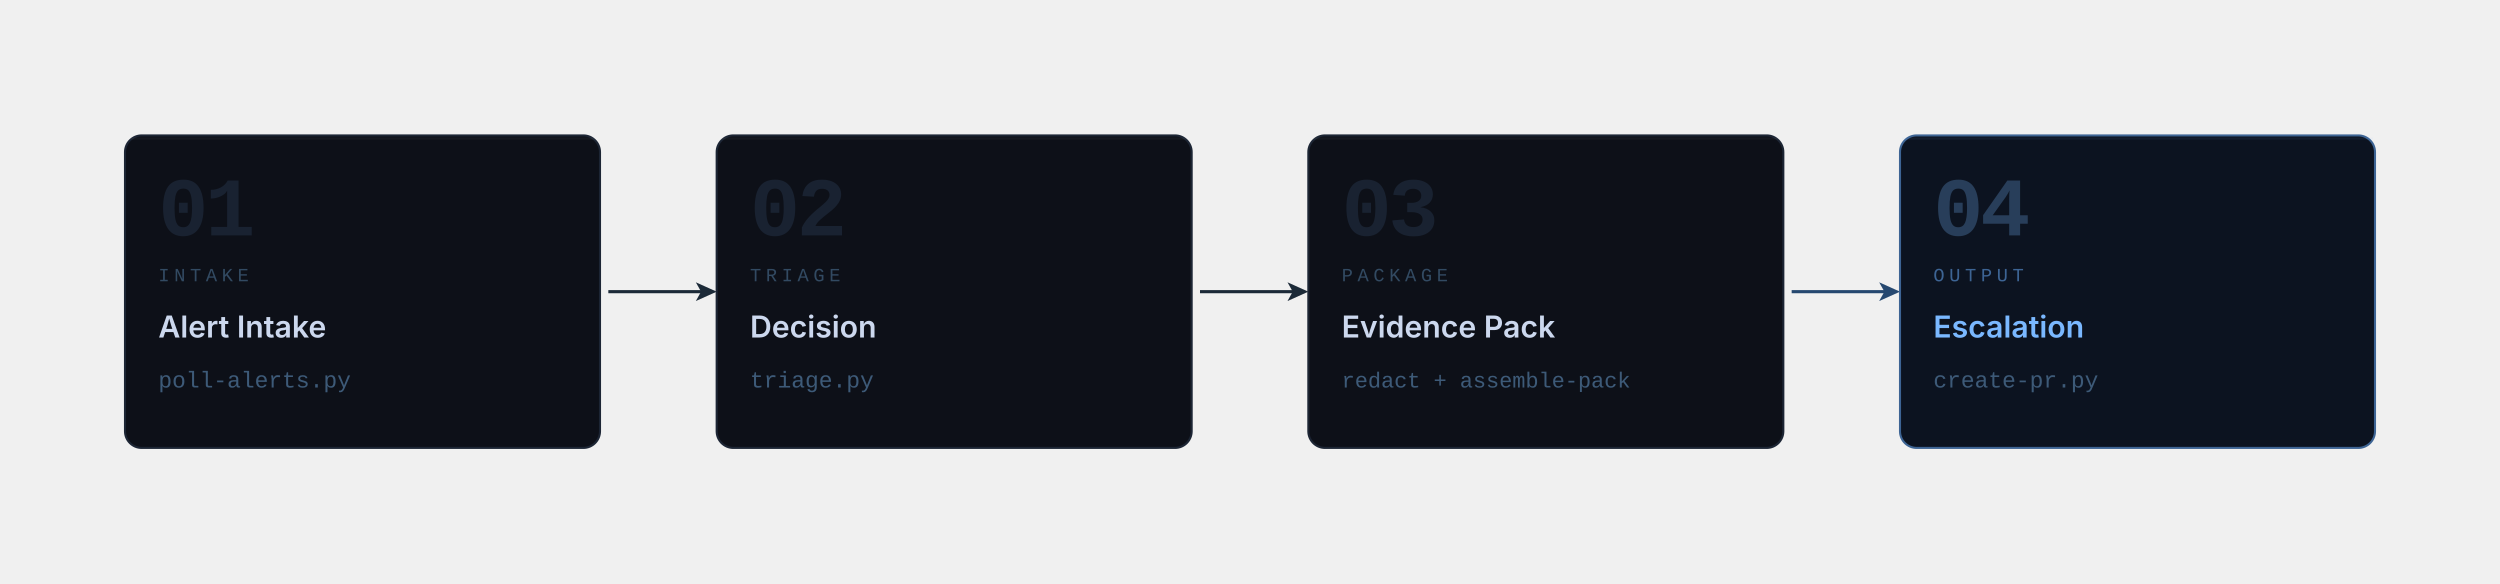
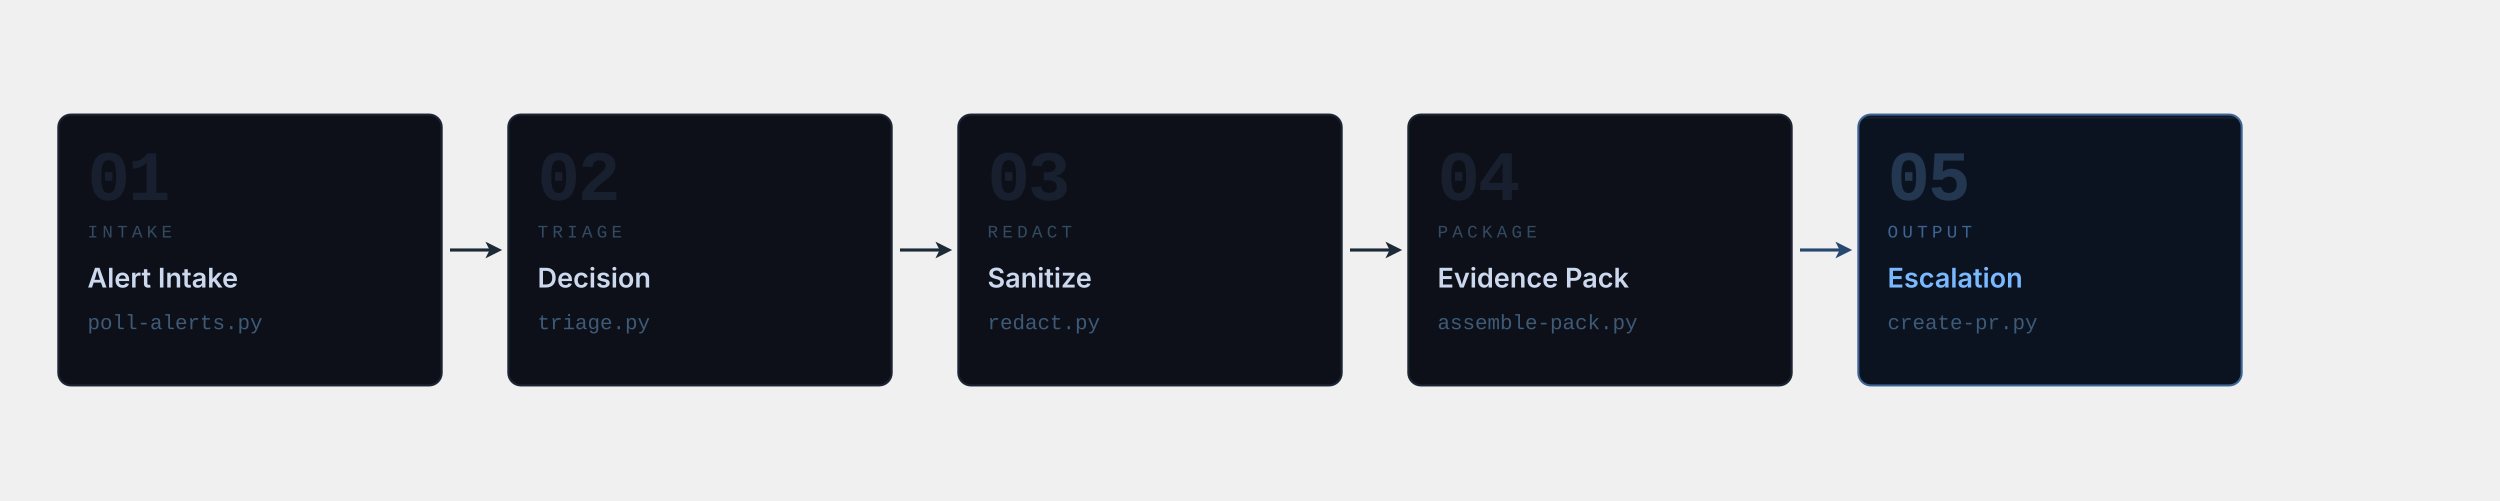
- <svg xmlns="http://www.w3.org/2000/svg" viewBox="0 0 1200 280" role="img" aria-label="AutoSOC pipeline: alert intake, triage decision, evidence pack, GitHub PR escalation">
-   <rect x="60" y="65" width="228" height="150" rx="8" fill="#0d1018" stroke="#1c2534" stroke-width="1" />
-   <rect x="61" y="66" width="226" height="1" fill="#ffffff" fill-opacity="0.04" />
-   <text x="76" y="113" font-family="'JetBrains Mono',Consolas,'Courier New',monospace" font-size="40" font-weight="700" fill="#7ab8ff" fill-opacity="0.11" letter-spacing="-1.5">01</text>
-   <text x="76" y="135" font-family="'JetBrains Mono',Consolas,'Courier New',monospace" font-size="9" fill="#324a62" letter-spacing="2.2">INTAKE</text>
-   <text x="76" y="162" font-family="'Sora','Inter','Segoe UI',Arial,sans-serif" font-size="14.5" font-weight="600" fill="#ccd8ee">Alert Intake</text>
-   <text x="76" y="186" font-family="'JetBrains Mono',Consolas,'Courier New',monospace" font-size="11" fill="#3d5a78">poll-alerts.py</text>
-   <line x1="292" y1="140" x2="337" y2="140" stroke="#1c2a38" stroke-width="1.5" />
-   <path d="M334,135.5 L344,140 L334,144.5 L336.5,140 Z" fill="#1c2a38" />
-   <rect x="344" y="65" width="228" height="150" rx="8" fill="#0d1018" stroke="#1c2534" stroke-width="1" />
-   <rect x="345" y="66" width="226" height="1" fill="#ffffff" fill-opacity="0.04" />
-   <text x="360" y="113" font-family="'JetBrains Mono',Consolas,'Courier New',monospace" font-size="40" font-weight="700" fill="#7ab8ff" fill-opacity="0.11" letter-spacing="-1.5">02</text>
-   <text x="360" y="135" font-family="'JetBrains Mono',Consolas,'Courier New',monospace" font-size="9" fill="#324a62" letter-spacing="2.2">TRIAGE</text>
-   <text x="360" y="162" font-family="'Sora','Inter','Segoe UI',Arial,sans-serif" font-size="14.5" font-weight="600" fill="#ccd8ee">Decision</text>
-   <text x="360" y="186" font-family="'JetBrains Mono',Consolas,'Courier New',monospace" font-size="11" fill="#3d5a78">triage.py</text>
-   <line x1="576" y1="140" x2="621" y2="140" stroke="#1c2a38" stroke-width="1.5" />
-   <path d="M618,135.5 L628,140 L618,144.5 L620.5,140 Z" fill="#1c2a38" />
-   <rect x="628" y="65" width="228" height="150" rx="8" fill="#0d1018" stroke="#1c2534" stroke-width="1" />
-   <rect x="629" y="66" width="226" height="1" fill="#ffffff" fill-opacity="0.04" />
-   <text x="644" y="113" font-family="'JetBrains Mono',Consolas,'Courier New',monospace" font-size="40" font-weight="700" fill="#7ab8ff" fill-opacity="0.11" letter-spacing="-1.5">03</text>
-   <text x="644" y="135" font-family="'JetBrains Mono',Consolas,'Courier New',monospace" font-size="9" fill="#324a62" letter-spacing="2.2">PACKAGE</text>
-   <text x="644" y="162" font-family="'Sora','Inter','Segoe UI',Arial,sans-serif" font-size="14.5" font-weight="600" fill="#ccd8ee">Evidence Pack</text>
-   <text x="644" y="186" font-family="'JetBrains Mono',Consolas,'Courier New',monospace" font-size="10.5" fill="#3d5a78">redact + assemble-pack</text>
-   <line x1="860" y1="140" x2="905" y2="140" stroke="#264870" stroke-width="1.5" />
-   <path d="M902,135.5 L912,140 L902,144.5 L904.5,140 Z" fill="#264870" />
-   <rect x="912" y="65" width="228" height="150" rx="8" fill="#0c1320" stroke="#3d6494" stroke-width="1" />
-   <rect x="913" y="66" width="226" height="1" fill="#7ab8ff" fill-opacity="0.07" />
-   <text x="928" y="113" font-family="'JetBrains Mono',Consolas,'Courier New',monospace" font-size="40" font-weight="700" fill="#7ab8ff" fill-opacity="0.26" letter-spacing="-1.5">04</text>
-   <text x="928" y="135" font-family="'JetBrains Mono',Consolas,'Courier New',monospace" font-size="9" fill="#3d6494" letter-spacing="2.2">OUTPUT</text>
-   <text x="928" y="162" font-family="'Sora','Inter','Segoe UI',Arial,sans-serif" font-size="14.5" font-weight="600" fill="#7ab8ff">Escalation</text>
-   <text x="928" y="186" font-family="'JetBrains Mono',Consolas,'Courier New',monospace" font-size="11" fill="#3d5a78">create-pr.py</text>
+ <svg xmlns="http://www.w3.org/2000/svg" viewBox="0 0 1200 240" role="img" aria-label="AutoSOC workflow: alert intake, triage, redaction, evidence pack, PR escalation">
+   <rect x="28" y="55" width="184" height="130" rx="6" fill="#0d1018" stroke="#1c2534" stroke-width="1" />
+   <text x="42" y="96" font-family="'JetBrains Mono','Consolas','Courier New',monospace" font-size="34" font-weight="700" fill="#7ab8ff" fill-opacity="0.10" letter-spacing="-1">01</text>
+   <text x="42" y="114" font-family="'JetBrains Mono','Consolas','Courier New',monospace" font-size="8.5" fill="#324a62" letter-spacing="2">INTAKE</text>
+   <text x="42" y="138" font-family="'Sora','Inter','Segoe UI',Arial,sans-serif" font-size="13" font-weight="600" fill="#ccd8ee">Alert Intake</text>
+   <text x="42" y="158" font-family="'JetBrains Mono','Consolas','Courier New',monospace" font-size="10" fill="#3d5a78">poll-alerts.py</text>
+   <line x1="216" y1="120" x2="236" y2="120" stroke="#1c2a38" stroke-width="1.5" />
+   <path d="M233,116 L241,120 L233,124 L235,120 Z" fill="#1c2a38" />
+   <rect x="244" y="55" width="184" height="130" rx="6" fill="#0d1018" stroke="#1c2534" stroke-width="1" />
+   <text x="258" y="96" font-family="'JetBrains Mono','Consolas','Courier New',monospace" font-size="34" font-weight="700" fill="#7ab8ff" fill-opacity="0.10" letter-spacing="-1">02</text>
+   <text x="258" y="114" font-family="'JetBrains Mono','Consolas','Courier New',monospace" font-size="8.5" fill="#324a62" letter-spacing="2">TRIAGE</text>
+   <text x="258" y="138" font-family="'Sora','Inter','Segoe UI',Arial,sans-serif" font-size="13" font-weight="600" fill="#ccd8ee">Decision</text>
+   <text x="258" y="158" font-family="'JetBrains Mono','Consolas','Courier New',monospace" font-size="10" fill="#3d5a78">triage.py</text>
+   <line x1="432" y1="120" x2="452" y2="120" stroke="#1c2a38" stroke-width="1.5" />
+   <path d="M449,116 L457,120 L449,124 L451,120 Z" fill="#1c2a38" />
+   <rect x="460" y="55" width="184" height="130" rx="6" fill="#0d1018" stroke="#1c2534" stroke-width="1" />
+   <text x="474" y="96" font-family="'JetBrains Mono','Consolas','Courier New',monospace" font-size="34" font-weight="700" fill="#7ab8ff" fill-opacity="0.10" letter-spacing="-1">03</text>
+   <text x="474" y="114" font-family="'JetBrains Mono','Consolas','Courier New',monospace" font-size="8.5" fill="#324a62" letter-spacing="2">REDACT</text>
+   <text x="474" y="138" font-family="'Sora','Inter','Segoe UI',Arial,sans-serif" font-size="13" font-weight="600" fill="#ccd8ee">Sanitize</text>
+   <text x="474" y="158" font-family="'JetBrains Mono','Consolas','Courier New',monospace" font-size="10" fill="#3d5a78">redact.py</text>
+   <line x1="648" y1="120" x2="668" y2="120" stroke="#1c2a38" stroke-width="1.5" />
+   <path d="M665,116 L673,120 L665,124 L667,120 Z" fill="#1c2a38" />
+   <rect x="676" y="55" width="184" height="130" rx="6" fill="#0d1018" stroke="#1c2534" stroke-width="1" />
+   <text x="690" y="96" font-family="'JetBrains Mono','Consolas','Courier New',monospace" font-size="34" font-weight="700" fill="#7ab8ff" fill-opacity="0.10" letter-spacing="-1">04</text>
+   <text x="690" y="114" font-family="'JetBrains Mono','Consolas','Courier New',monospace" font-size="8.5" fill="#324a62" letter-spacing="2">PACKAGE</text>
+   <text x="690" y="138" font-family="'Sora','Inter','Segoe UI',Arial,sans-serif" font-size="13" font-weight="600" fill="#ccd8ee">Evidence Pack</text>
+   <text x="690" y="158" font-family="'JetBrains Mono','Consolas','Courier New',monospace" font-size="10" fill="#3d5a78">assemble-pack.py</text>
+   <line x1="864" y1="120" x2="884" y2="120" stroke="#264870" stroke-width="1.5" />
+   <path d="M881,116 L889,120 L881,124 L883,120 Z" fill="#264870" />
+   <rect x="892" y="55" width="184" height="130" rx="6" fill="#0c1320" stroke="#3d6494" stroke-width="1" />
+   <rect x="893" y="56" width="182" height="1" fill="#7ab8ff" fill-opacity="0.07" />
+   <text x="906" y="96" font-family="'JetBrains Mono','Consolas','Courier New',monospace" font-size="34" font-weight="700" fill="#7ab8ff" fill-opacity="0.22" letter-spacing="-1">05</text>
+   <text x="906" y="114" font-family="'JetBrains Mono','Consolas','Courier New',monospace" font-size="8.5" fill="#3d6494" letter-spacing="2">OUTPUT</text>
+   <text x="906" y="138" font-family="'Sora','Inter','Segoe UI',Arial,sans-serif" font-size="13" font-weight="600" fill="#7ab8ff">Escalation</text>
+   <text x="906" y="158" font-family="'JetBrains Mono','Consolas','Courier New',monospace" font-size="10" fill="#3d5a78">create-pr.py</text>
</svg>
